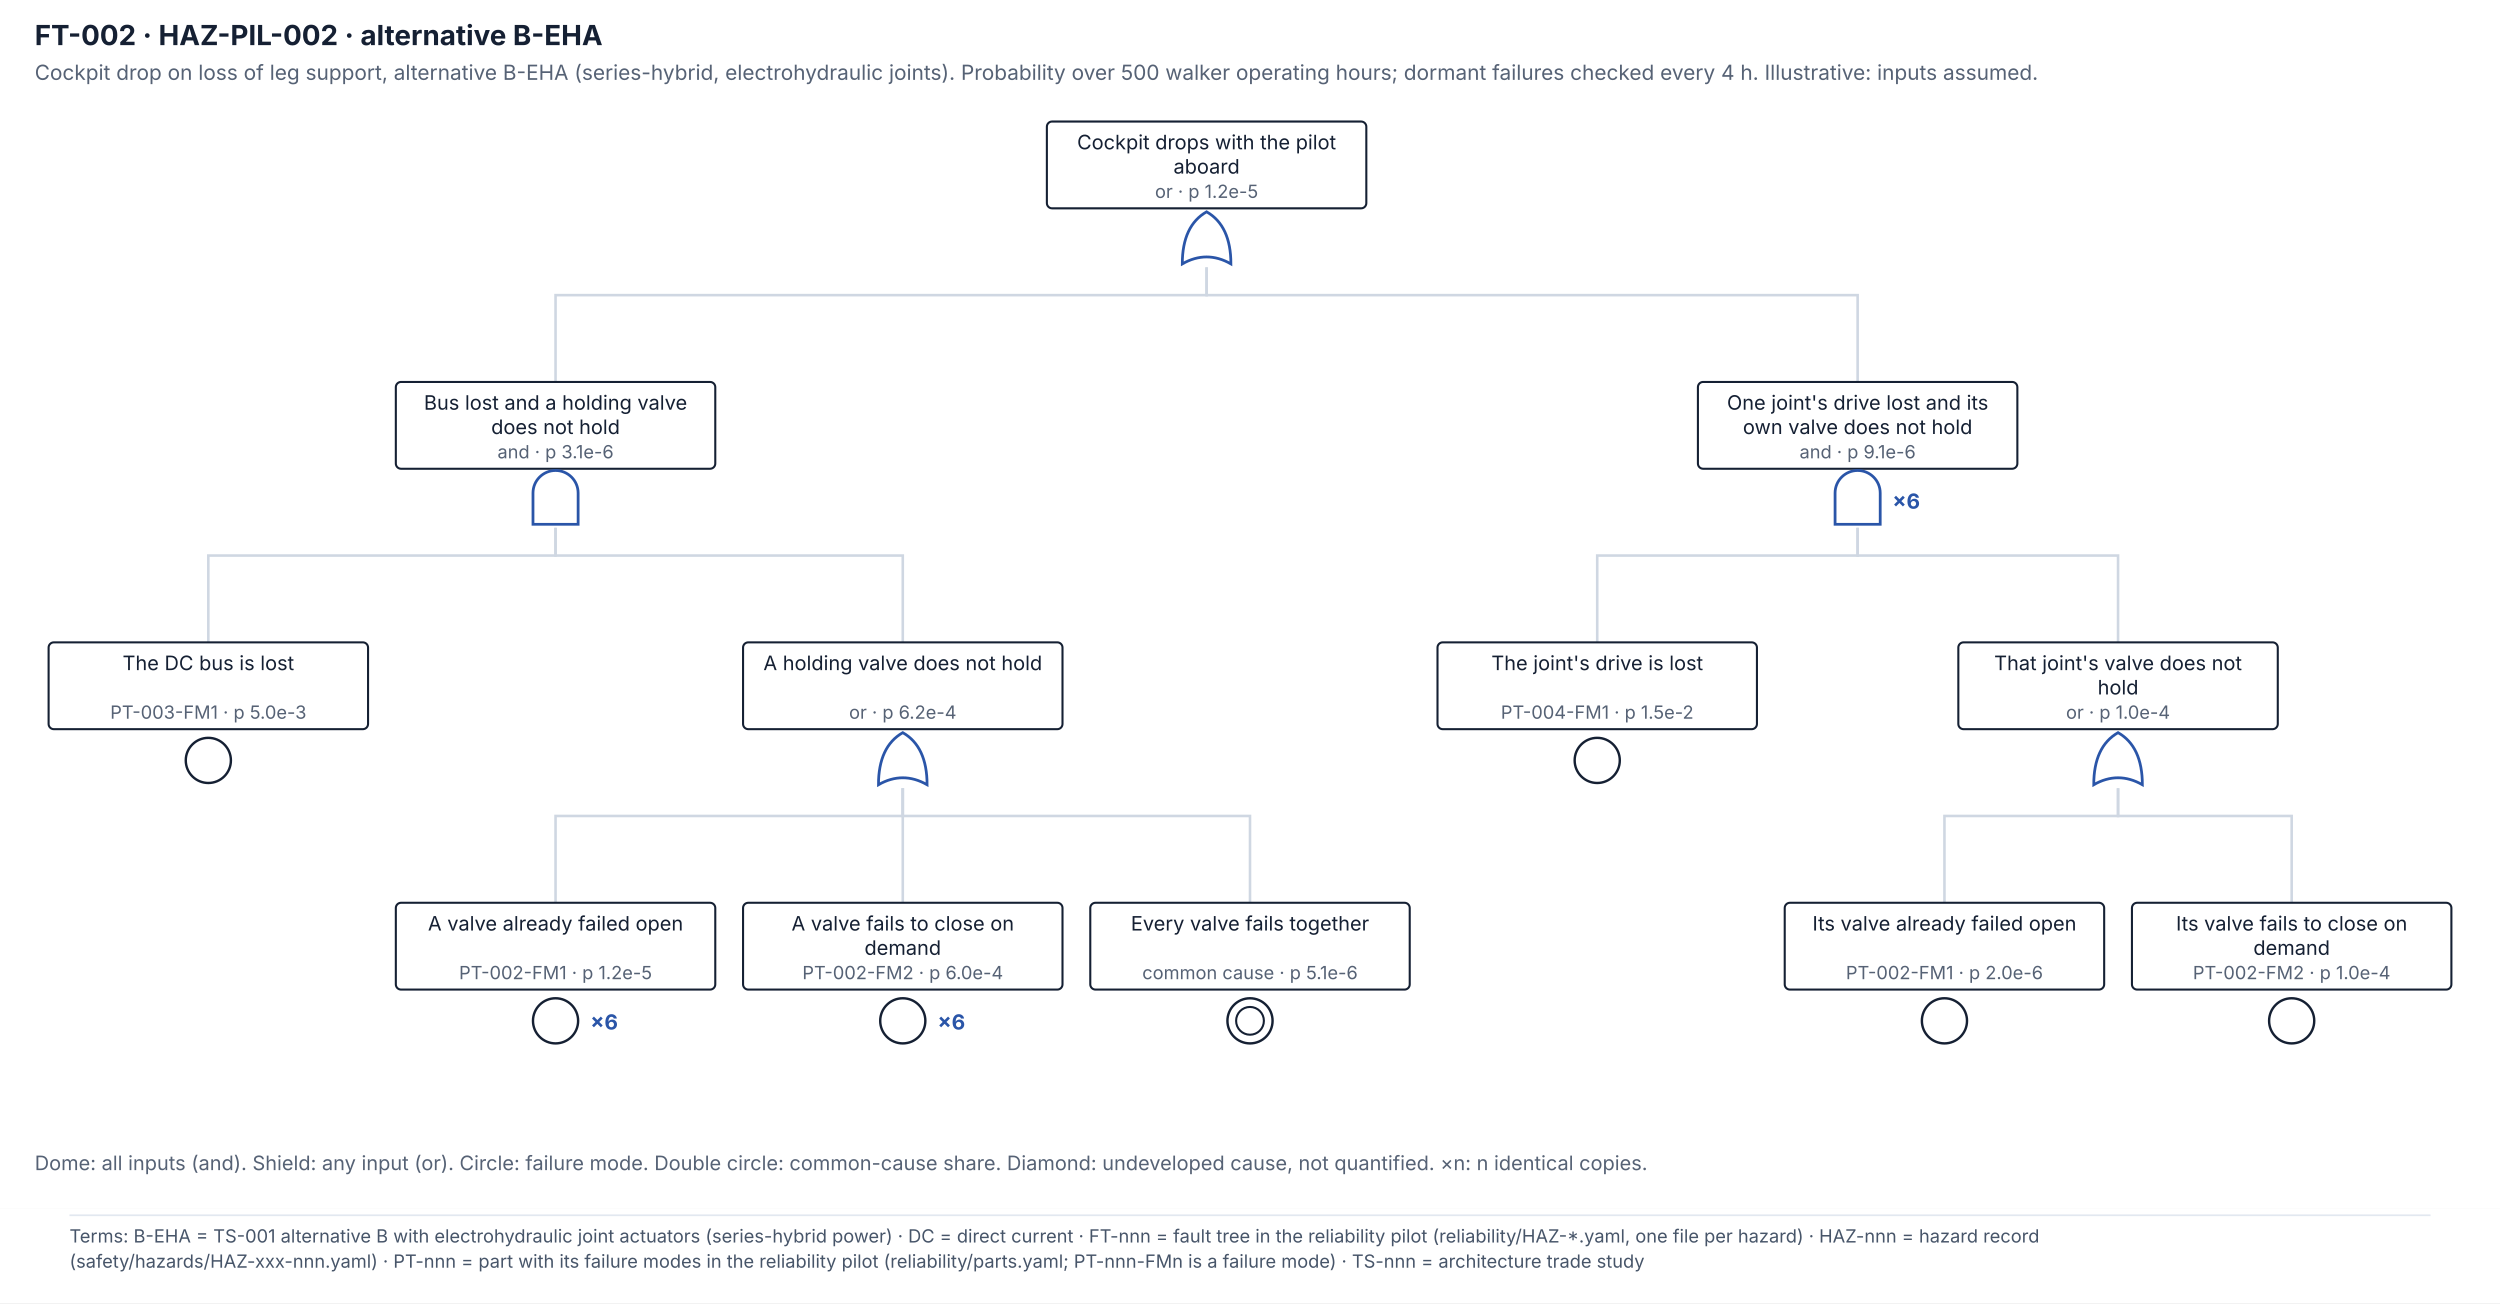
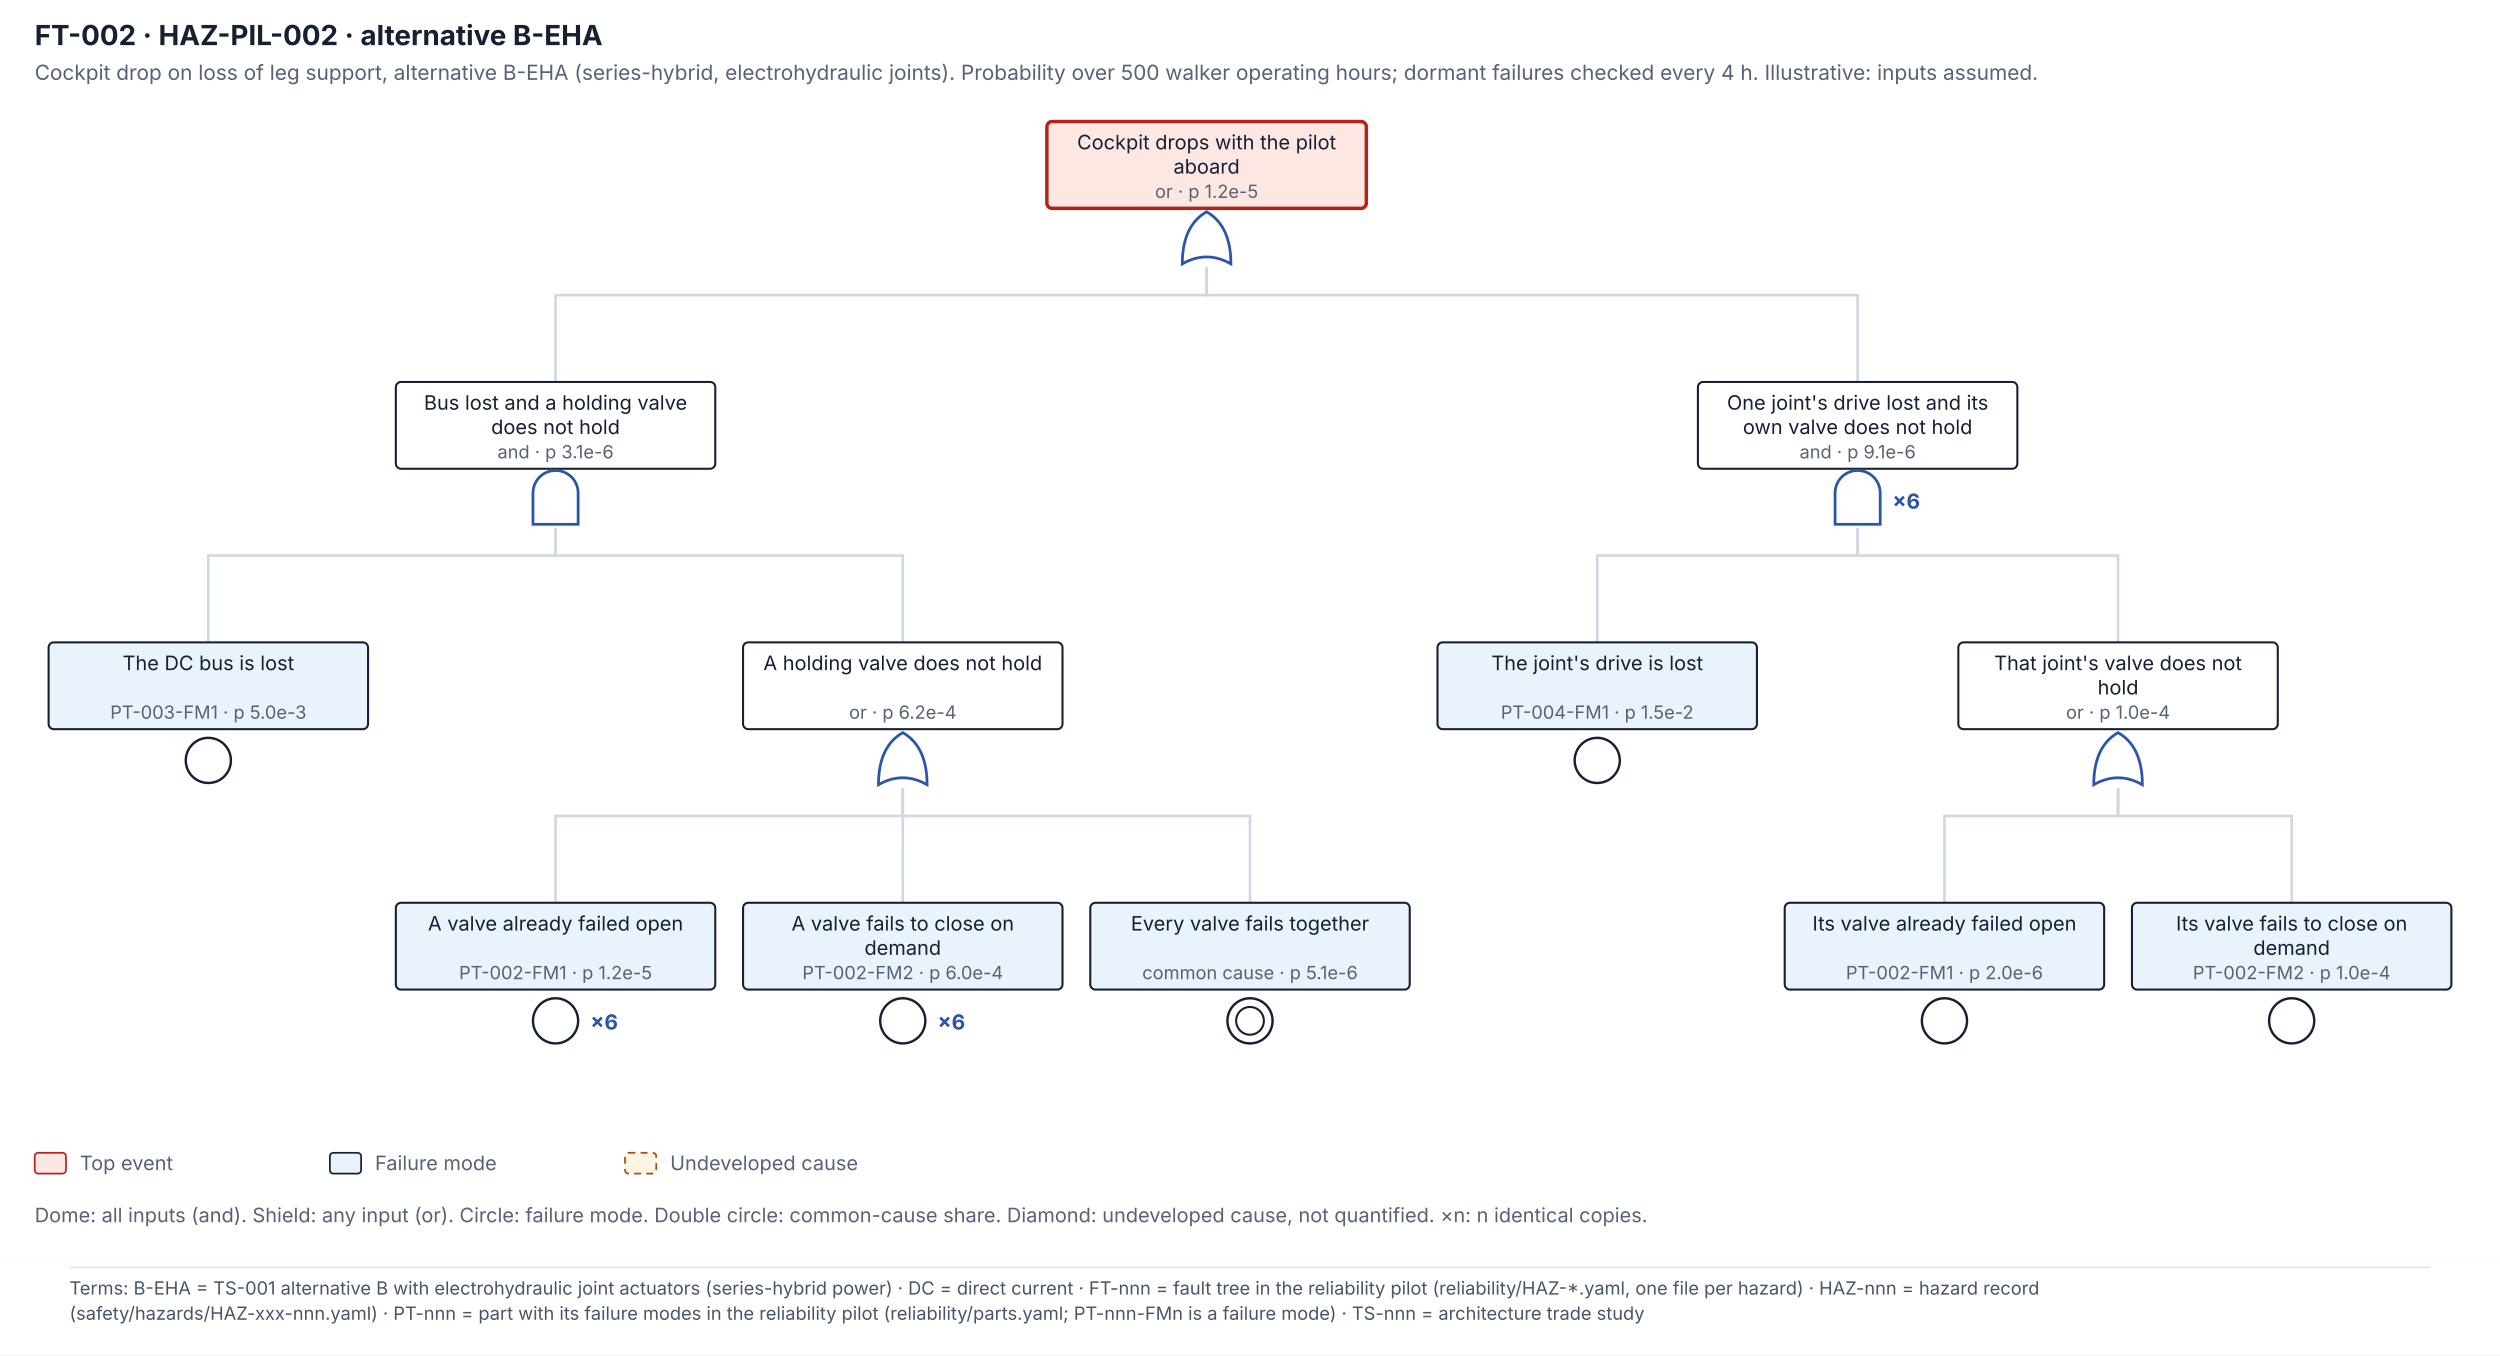
- <svg xmlns="http://www.w3.org/2000/svg" viewBox="0 0 1440 750.6" width="1440" height="750.6" font-family="Inter, 'Segoe UI', Helvetica, Arial, sans-serif">
-   <rect width="1440" height="696" fill="#ffffff" />
+ <svg xmlns="http://www.w3.org/2000/svg" viewBox="0 0 1440 780.6" width="1440" height="780.6" font-family="Inter, 'Segoe UI', Helvetica, Arial, sans-serif">
+   <rect width="1440" height="726" fill="#ffffff" />
  <text x="20" y="26" font-size="16" font-weight="700" fill="#152033">FT-002 · HAZ-PIL-002 · alternative B-EHA</text>
  <text x="20" y="46" font-size="12" fill="#566275">Cockpit drop on loss of leg support, alternative B-EHA (series-hybrid, electrohydraulic joints). Probability over 500 walker operating hours; dormant failures checked every 4 h. Illustrative: inputs assumed.</text>
  <path d="M695.0 154 V170 H320.0 V220" fill="none" stroke="#cfd7e2" stroke-width="1.5" />
  <path d="M695.0 154 V170 H1070.0 V220" fill="none" stroke="#cfd7e2" stroke-width="1.5" />
  <path d="M320.0 304 V320 H120.0 V370" fill="none" stroke="#cfd7e2" stroke-width="1.5" />
  <path d="M320.0 304 V320 H520.0 V370" fill="none" stroke="#cfd7e2" stroke-width="1.5" />
  <path d="M520.0 454 V470 H320.0 V520" fill="none" stroke="#cfd7e2" stroke-width="1.5" />
  <path d="M520.0 454 V470 H520.0 V520" fill="none" stroke="#cfd7e2" stroke-width="1.5" />
  <path d="M520.0 454 V470 H720.0 V520" fill="none" stroke="#cfd7e2" stroke-width="1.5" />
  <path d="M1070.0 304 V320 H920.0 V370" fill="none" stroke="#cfd7e2" stroke-width="1.5" />
  <path d="M1070.0 304 V320 H1220.0 V370" fill="none" stroke="#cfd7e2" stroke-width="1.5" />
  <path d="M1220.0 454 V470 H1120.0 V520" fill="none" stroke="#cfd7e2" stroke-width="1.5" />
  <path d="M1220.0 454 V470 H1320.0 V520" fill="none" stroke="#cfd7e2" stroke-width="1.5" />
-   <rect x="28.0" y="370" width="184" height="50" rx="3" fill="#ffffff" stroke="#152033" stroke-width="1.2" />
+   <rect x="28.0" y="370" width="184" height="50" rx="3" fill="#eaf2fb" stroke="#152033" stroke-width="1.2" />
  <text x="120.0" y="386" font-size="11.5" fill="#152033" text-anchor="middle">The DC bus is lost</text>
  <text x="120.0" y="414" font-size="10.5" fill="#566275" text-anchor="middle">PT-003-FM1 · p 5.0e-3</text>
  <circle cx="120.0" cy="438" r="13" fill="#ffffff" stroke="#152033" stroke-width="1.4" />
-   <rect x="228.0" y="520" width="184" height="50" rx="3" fill="#ffffff" stroke="#152033" stroke-width="1.2" />
+   <rect x="228.0" y="520" width="184" height="50" rx="3" fill="#eaf2fb" stroke="#152033" stroke-width="1.2" />
  <text x="320.0" y="536" font-size="11.5" fill="#152033" text-anchor="middle">A valve already failed open</text>
  <text x="320.0" y="564" font-size="10.5" fill="#566275" text-anchor="middle">PT-002-FM1 · p 1.2e-5</text>
  <circle cx="320.0" cy="588" r="13" fill="#ffffff" stroke="#152033" stroke-width="1.4" />
  <text x="340.0" y="593" font-size="12" font-weight="700" fill="#2a55a8">×6</text>
-   <rect x="428.0" y="520" width="184" height="50" rx="3" fill="#ffffff" stroke="#152033" stroke-width="1.2" />
+   <rect x="428.0" y="520" width="184" height="50" rx="3" fill="#eaf2fb" stroke="#152033" stroke-width="1.2" />
  <text x="520.0" y="536" font-size="11.5" fill="#152033" text-anchor="middle">A valve fails to close on</text>
  <text x="520.0" y="550" font-size="11.5" fill="#152033" text-anchor="middle">demand</text>
  <text x="520.0" y="564" font-size="10.5" fill="#566275" text-anchor="middle">PT-002-FM2 · p 6.0e-4</text>
  <circle cx="520.0" cy="588" r="13" fill="#ffffff" stroke="#152033" stroke-width="1.4" />
  <text x="540.0" y="593" font-size="12" font-weight="700" fill="#2a55a8">×6</text>
-   <rect x="628.0" y="520" width="184" height="50" rx="3" fill="#ffffff" stroke="#152033" stroke-width="1.2" />
+   <rect x="628.0" y="520" width="184" height="50" rx="3" fill="#eaf2fb" stroke="#152033" stroke-width="1.2" />
  <text x="720.0" y="536" font-size="11.5" fill="#152033" text-anchor="middle">Every valve fails together</text>
  <text x="720.0" y="564" font-size="10.5" fill="#566275" text-anchor="middle">common cause · p 5.1e-6</text>
  <circle cx="720.0" cy="588" r="13" fill="#ffffff" stroke="#152033" stroke-width="1.4" />
  <circle cx="720.0" cy="588" r="8" fill="none" stroke="#152033" stroke-width="1.2" />
  <rect x="428.0" y="370" width="184" height="50" rx="3" fill="#ffffff" stroke="#152033" stroke-width="1.2" />
  <text x="520.0" y="386" font-size="11.5" fill="#152033" text-anchor="middle">A holding valve does not hold</text>
  <text x="520.0" y="414" font-size="10.5" fill="#566275" text-anchor="middle">or · p 6.2e-4</text>
  <path d="M506.0 452 Q506.0 430 520.0 422 Q534.0 430 534.0 452 Q520.0 444 506.0 452 Z" fill="#ffffff" stroke="#2a55a8" stroke-width="1.6" />
  <rect x="228.0" y="220" width="184" height="50" rx="3" fill="#ffffff" stroke="#152033" stroke-width="1.2" />
  <text x="320.0" y="236" font-size="11.5" fill="#152033" text-anchor="middle">Bus lost and a holding valve</text>
  <text x="320.0" y="250" font-size="11.5" fill="#152033" text-anchor="middle">does not hold</text>
  <text x="320.0" y="264" font-size="10.5" fill="#566275" text-anchor="middle">and · p 3.1e-6</text>
  <path d="M307.0 302 V284 A13 13 0 0 1 333.0 284 V302 Z" fill="#ffffff" stroke="#2a55a8" stroke-width="1.6" />
-   <rect x="828.0" y="370" width="184" height="50" rx="3" fill="#ffffff" stroke="#152033" stroke-width="1.2" />
+   <rect x="828.0" y="370" width="184" height="50" rx="3" fill="#eaf2fb" stroke="#152033" stroke-width="1.2" />
  <text x="920.0" y="386" font-size="11.5" fill="#152033" text-anchor="middle">The joint's drive is lost</text>
  <text x="920.0" y="414" font-size="10.5" fill="#566275" text-anchor="middle">PT-004-FM1 · p 1.5e-2</text>
  <circle cx="920.0" cy="438" r="13" fill="#ffffff" stroke="#152033" stroke-width="1.4" />
-   <rect x="1028.0" y="520" width="184" height="50" rx="3" fill="#ffffff" stroke="#152033" stroke-width="1.2" />
+   <rect x="1028.0" y="520" width="184" height="50" rx="3" fill="#eaf2fb" stroke="#152033" stroke-width="1.2" />
  <text x="1120.0" y="536" font-size="11.5" fill="#152033" text-anchor="middle">Its valve already failed open</text>
  <text x="1120.0" y="564" font-size="10.5" fill="#566275" text-anchor="middle">PT-002-FM1 · p 2.0e-6</text>
  <circle cx="1120.0" cy="588" r="13" fill="#ffffff" stroke="#152033" stroke-width="1.4" />
-   <rect x="1228.0" y="520" width="184" height="50" rx="3" fill="#ffffff" stroke="#152033" stroke-width="1.2" />
+   <rect x="1228.0" y="520" width="184" height="50" rx="3" fill="#eaf2fb" stroke="#152033" stroke-width="1.2" />
  <text x="1320.0" y="536" font-size="11.5" fill="#152033" text-anchor="middle">Its valve fails to close on</text>
  <text x="1320.0" y="550" font-size="11.5" fill="#152033" text-anchor="middle">demand</text>
  <text x="1320.0" y="564" font-size="10.5" fill="#566275" text-anchor="middle">PT-002-FM2 · p 1.0e-4</text>
  <circle cx="1320.0" cy="588" r="13" fill="#ffffff" stroke="#152033" stroke-width="1.4" />
  <rect x="1128.0" y="370" width="184" height="50" rx="3" fill="#ffffff" stroke="#152033" stroke-width="1.2" />
  <text x="1220.0" y="386" font-size="11.5" fill="#152033" text-anchor="middle">That joint's valve does not</text>
  <text x="1220.0" y="400" font-size="11.5" fill="#152033" text-anchor="middle">hold</text>
  <text x="1220.0" y="414" font-size="10.5" fill="#566275" text-anchor="middle">or · p 1.0e-4</text>
  <path d="M1206.0 452 Q1206.0 430 1220.0 422 Q1234.0 430 1234.0 452 Q1220.0 444 1206.0 452 Z" fill="#ffffff" stroke="#2a55a8" stroke-width="1.6" />
  <rect x="978.0" y="220" width="184" height="50" rx="3" fill="#ffffff" stroke="#152033" stroke-width="1.2" />
  <text x="1070.0" y="236" font-size="11.5" fill="#152033" text-anchor="middle">One joint's drive lost and its</text>
  <text x="1070.0" y="250" font-size="11.5" fill="#152033" text-anchor="middle">own valve does not hold</text>
  <text x="1070.0" y="264" font-size="10.5" fill="#566275" text-anchor="middle">and · p 9.1e-6</text>
  <path d="M1057.0 302 V284 A13 13 0 0 1 1083.0 284 V302 Z" fill="#ffffff" stroke="#2a55a8" stroke-width="1.6" />
  <text x="1090.0" y="293" font-size="12" font-weight="700" fill="#2a55a8">×6</text>
-   <rect x="603.0" y="70" width="184" height="50" rx="3" fill="#ffffff" stroke="#152033" stroke-width="1.2" />
+   <rect x="603.0" y="70" width="184" height="50" rx="3" fill="#fde7e2" stroke="#b42318" stroke-width="2" />
  <text x="695.0" y="86" font-size="11.5" fill="#152033" text-anchor="middle">Cockpit drops with the pilot</text>
  <text x="695.0" y="100" font-size="11.5" fill="#152033" text-anchor="middle">aboard</text>
  <text x="695.0" y="114" font-size="10.5" fill="#566275" text-anchor="middle">or · p 1.2e-5</text>
  <path d="M681.0 152 Q681.0 130 695.0 122 Q709.0 130 709.0 152 Q695.0 144 681.0 152 Z" fill="#ffffff" stroke="#2a55a8" stroke-width="1.6" />
-   <text x="20" y="674" font-size="11.5" fill="#566275">Dome: all inputs (and). Shield: any input (or). Circle: failure mode. Double circle: common-cause share. Diamond: undeveloped cause, not quantified. ×n: n identical copies.</text>
-   <g class="terms" data-base-h="696">
-     <rect x="0" y="696" width="1440" height="54.6" fill="#FFFFFF" />
-     <line x1="40" y1="700" x2="1400" y2="700" stroke="#E2E8F0" stroke-width="1" />
-     <text x="40" y="715.7" font-size="10.5" fill="#475569" font-family="Inter, 'Segoe UI', Helvetica, Arial, sans-serif">Terms: B-EHA = TS-001 alternative B with electrohydraulic joint actuators (series-hybrid power) · DC = direct current · FT-nnn = fault tree in the reliability pilot (reliability/HAZ-*.yaml, one file per hazard) · HAZ-nnn = hazard record</text>
-     <text x="40" y="730.2" font-size="10.5" fill="#475569" font-family="Inter, 'Segoe UI', Helvetica, Arial, sans-serif">(safety/hazards/HAZ-xxx-nnn.yaml) · PT-nnn = part with its failure modes in the reliability pilot (reliability/parts.yaml; PT-nnn-FMn is a failure mode) · TS-nnn = architecture trade study</text>
+   <rect x="20" y="664" width="18" height="12" rx="2" fill="#fde7e2" stroke="#b42318" />
+   <text x="46" y="674" font-size="11.5" fill="#566275">Top event</text>
+   <rect x="190" y="664" width="18" height="12" rx="2" fill="#eaf2fb" stroke="#152033" />
+   <text x="216" y="674" font-size="11.5" fill="#566275">Failure mode</text>
+   <rect x="360" y="664" width="18" height="12" rx="2" fill="#fff4e3" stroke="#b54708" stroke-dasharray="4 3" />
+   <text x="386" y="674" font-size="11.5" fill="#566275">Undeveloped cause</text>
+   <text x="20" y="704" font-size="11.5" fill="#566275">Dome: all inputs (and). Shield: any input (or). Circle: failure mode. Double circle: common-cause share. Diamond: undeveloped cause, not quantified. ×n: n identical copies.</text>
+   <g class="terms" data-base-h="726">
+     <rect x="0" y="726" width="1440" height="54.6" fill="#FFFFFF" />
+     <line x1="40" y1="730" x2="1400" y2="730" stroke="#E2E8F0" stroke-width="1" />
+     <text x="40" y="745.7" font-size="10.5" fill="#475569" font-family="Inter, 'Segoe UI', Helvetica, Arial, sans-serif">Terms: B-EHA = TS-001 alternative B with electrohydraulic joint actuators (series-hybrid power) · DC = direct current · FT-nnn = fault tree in the reliability pilot (reliability/HAZ-*.yaml, one file per hazard) · HAZ-nnn = hazard record</text>
+     <text x="40" y="760.2" font-size="10.5" fill="#475569" font-family="Inter, 'Segoe UI', Helvetica, Arial, sans-serif">(safety/hazards/HAZ-xxx-nnn.yaml) · PT-nnn = part with its failure modes in the reliability pilot (reliability/parts.yaml; PT-nnn-FMn is a failure mode) · TS-nnn = architecture trade study</text>
  </g>
</svg>
